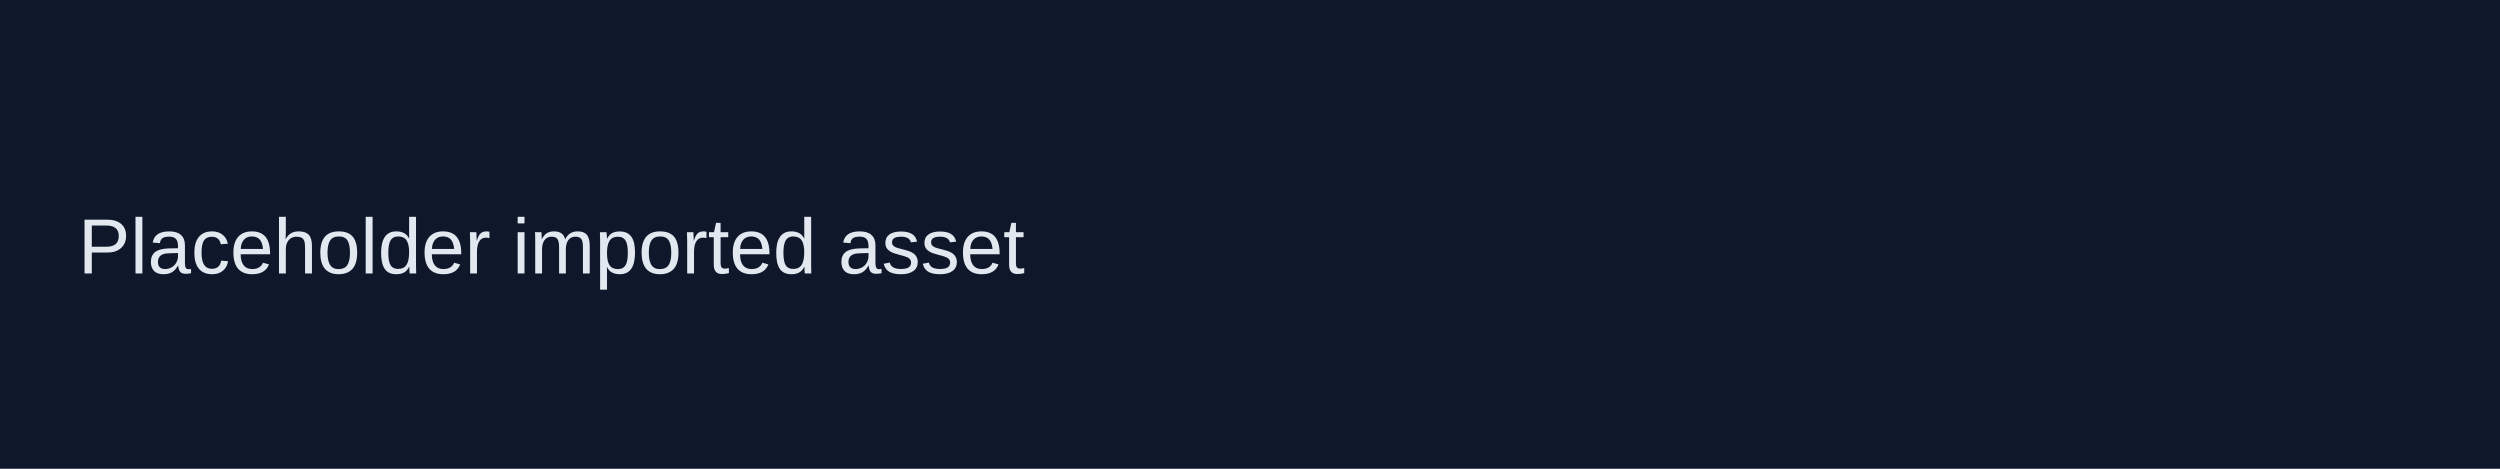
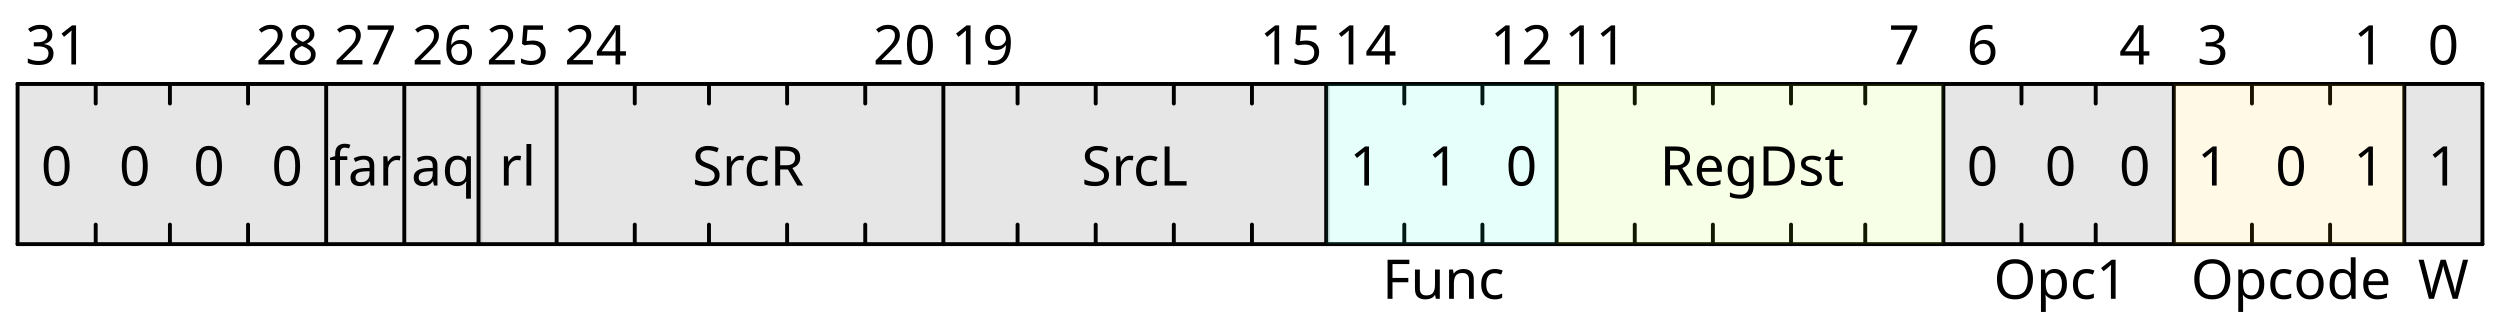
- <svg xmlns="http://www.w3.org/2000/svg" width="640" height="120" viewBox="0 0 640 120">
-   <rect width="640" height="120" fill="#0f172a" />
-   <text x="20" y="70" fill="#e2e8f0" font-family="Arial, sans-serif" font-size="20">Placeholder imported asset</text>
+ <svg xmlns="http://www.w3.org/2000/svg" width="640" height="80" viewBox="0 0 640 80">
+   <g transform="translate(0.5,0.5)" text-anchor="middle" font-size="14" font-family="sans-serif" font-weight="normal">
+     <g transform="translate(4,21)">
+       <g stroke="black" stroke-width="1" stroke-linecap="round">
+         <line x2="631" />
+         <line y2="41" />
+         <line x2="631" y1="41" y2="41" />
+         <line x1="631" x2="631" y2="41" />
+         <line x1="611" x2="611" y2="41" />
+         <line x1="592" x2="592" y2="5" />
+         <line x1="592" x2="592" y1="41" y2="36" />
+         <line x1="572" x2="572" y2="5" />
+         <line x1="572" x2="572" y1="41" y2="36" />
+         <line x1="552" x2="552" y2="41" />
+         <line x1="532" x2="532" y2="5" />
+         <line x1="532" x2="532" y1="41" y2="36" />
+         <line x1="513" x2="513" y2="5" />
+         <line x1="513" x2="513" y1="41" y2="36" />
+         <line x1="493" x2="493" y2="41" />
+         <line x1="473" x2="473" y2="5" />
+         <line x1="473" x2="473" y1="41" y2="36" />
+         <line x1="454" x2="454" y2="5" />
+         <line x1="454" x2="454" y1="41" y2="36" />
+         <line x1="434" x2="434" y2="5" />
+         <line x1="434" x2="434" y1="41" y2="36" />
+         <line x1="414" x2="414" y2="5" />
+         <line x1="414" x2="414" y1="41" y2="36" />
+         <line x1="394" x2="394" y2="41" />
+         <line x1="375" x2="375" y2="5" />
+         <line x1="375" x2="375" y1="41" y2="36" />
+         <line x1="355" x2="355" y2="5" />
+         <line x1="355" x2="355" y1="41" y2="36" />
+         <line x1="335" x2="335" y2="41" />
+         <line x1="316" x2="316" y2="5" />
+         <line x1="316" x2="316" y1="41" y2="36" />
+         <line x1="296" x2="296" y2="5" />
+         <line x1="296" x2="296" y1="41" y2="36" />
+         <line x1="276" x2="276" y2="5" />
+         <line x1="276" x2="276" y1="41" y2="36" />
+         <line x1="256" x2="256" y2="5" />
+         <line x1="256" x2="256" y1="41" y2="36" />
+         <line x1="237" x2="237" y2="41" />
+         <line x1="217" x2="217" y2="5" />
+         <line x1="217" x2="217" y1="41" y2="36" />
+         <line x1="197" x2="197" y2="5" />
+         <line x1="197" x2="197" y1="41" y2="36" />
+         <line x1="177" x2="177" y2="5" />
+         <line x1="177" x2="177" y1="41" y2="36" />
+         <line x1="158" x2="158" y2="5" />
+         <line x1="158" x2="158" y1="41" y2="36" />
+         <line x1="138" x2="138" y2="41" />
+         <line x1="118" x2="118" y2="41" />
+         <line x1="99" x2="99" y2="41" />
+         <line x1="79" x2="79" y2="41" />
+         <line x1="59" x2="59" y2="5" />
+         <line x1="59" x2="59" y1="41" y2="36" />
+         <line x1="39" x2="39" y2="5" />
+         <line x1="39" x2="39" y1="41" y2="36" />
+         <line x1="20" x2="20" y2="5" />
+         <line x1="20" x2="20" y1="41" y2="36" />
+       </g>
+       <g>
+         <g>
+           <rect x="611" width="20" height="41" field="1" style="fill-opacity:0.1" />
+           <rect x="552" width="59" height="41" field="5" style="fill-opacity:0.1;fill:#ffbf00" />
+           <rect x="493" width="59" height="41" field="0" style="fill-opacity:0.1" />
+           <rect x="394" width="99" height="41" field="RegDst" style="fill-opacity:0.1;fill:#aaff00" />
+           <rect x="335" width="59" height="41" field="6" style="fill-opacity:0.1;fill:#00ffd5" />
+           <rect x="237" width="99" height="41" field="SrcL" style="fill-opacity:0.1" />
+           <rect x="138" width="99" height="41" field="SrcR" style="fill-opacity:0.1" />
+           <rect x="118" width="20" height="41" field="rl" style="fill-opacity:0.1" />
+           <rect x="99" width="20" height="41" field="aq" style="fill-opacity:0.1" />
+           <rect x="79" width="20" height="41" field="far" style="fill-opacity:0.1" />
+           <rect width="79" height="41" field="0" style="fill-opacity:0.1" />
+         </g>
+         <g transform="translate(10,-11)">
+           <g transform="translate(611)">
+             <text y="6">0</text>
+           </g>
+           <g transform="translate(592)">
+             <text y="6">1</text>
+           </g>
+           <g transform="translate(552)">
+             <text y="6">3</text>
+           </g>
+           <g transform="translate(532)">
+             <text y="6">4</text>
+           </g>
+           <g transform="translate(493)">
+             <text y="6">6</text>
+           </g>
+           <g transform="translate(473)">
+             <text y="6">7</text>
+           </g>
+           <g transform="translate(394)">
+             <text y="6">11</text>
+           </g>
+           <g transform="translate(375)">
+             <text y="6">12</text>
+           </g>
+           <g transform="translate(335)">
+             <text y="6">14</text>
+           </g>
+           <g transform="translate(316)">
+             <text y="6">15</text>
+           </g>
+           <g transform="translate(237)">
+             <text y="6">19</text>
+           </g>
+           <g transform="translate(217)">
+             <text y="6">20</text>
+           </g>
+           <g transform="translate(138)">
+             <text y="6">24</text>
+           </g>
+           <g transform="translate(118)">
+             <text y="6">25</text>
+           </g>
+           <g transform="translate(99)">
+             <text y="6">26</text>
+           </g>
+           <g transform="translate(79)">
+             <text y="6">27</text>
+           </g>
+           <g transform="translate(59)">
+             <text y="6">28</text>
+           </g>
+           <g transform="translate(0)">
+             <text y="6">31</text>
+           </g>
+         </g>
+         <g transform="translate(10,20)">
+           <g>
+             <g transform="translate(611)">
+               <text y="6">1</text>
+             </g>
+           </g>
+           <g>
+             <g transform="translate(592)">
+               <text y="6">1</text>
+             </g>
+             <g transform="translate(572)">
+               <text y="6">0</text>
+             </g>
+             <g transform="translate(552)">
+               <text y="6">1</text>
+             </g>
+           </g>
+           <g>
+             <g transform="translate(532)">
+               <text y="6">0</text>
+             </g>
+             <g transform="translate(513)">
+               <text y="6">0</text>
+             </g>
+             <g transform="translate(493)">
+               <text y="6">0</text>
+             </g>
+           </g>
+           <g transform="translate(434)">
+             <text y="6">
+               <tspan>RegDst</tspan>
+             </text>
+           </g>
+           <g>
+             <g transform="translate(375)">
+               <text y="6">0</text>
+             </g>
+             <g transform="translate(355)">
+               <text y="6">1</text>
+             </g>
+             <g transform="translate(335)">
+               <text y="6">1</text>
+             </g>
+           </g>
+           <g transform="translate(276)">
+             <text y="6">
+               <tspan>SrcL</tspan>
+             </text>
+           </g>
+           <g transform="translate(177)">
+             <text y="6">
+               <tspan>SrcR</tspan>
+             </text>
+           </g>
+           <g transform="translate(118)">
+             <text y="6">
+               <tspan>rl</tspan>
+             </text>
+           </g>
+           <g transform="translate(99)">
+             <text y="6">
+               <tspan>aq</tspan>
+             </text>
+           </g>
+           <g transform="translate(79)">
+             <text y="6">
+               <tspan>far</tspan>
+             </text>
+           </g>
+           <g>
+             <g transform="translate(59)">
+               <text y="6">0</text>
+             </g>
+             <g transform="translate(39)">
+               <text y="6">0</text>
+             </g>
+             <g transform="translate(20)">
+               <text y="6">0</text>
+             </g>
+             <g transform="translate(0)">
+               <text y="6">0</text>
+             </g>
+           </g>
+         </g>
+         <g transform="translate(10,49)">
+           <g transform="translate(611)">
+             <text y="6">
+               <tspan>W</tspan>
+             </text>
+           </g>
+           <g transform="translate(572)">
+             <text y="6">
+               <tspan>Opcode</tspan>
+             </text>
+           </g>
+           <g transform="translate(513)">
+             <text y="6">
+               <tspan>Opc1</tspan>
+             </text>
+           </g>
+           <g transform="translate(355)">
+             <text y="6">
+               <tspan>Func</tspan>
+             </text>
+           </g>
+         </g>
+       </g>
+     </g>
+   </g>
</svg>
